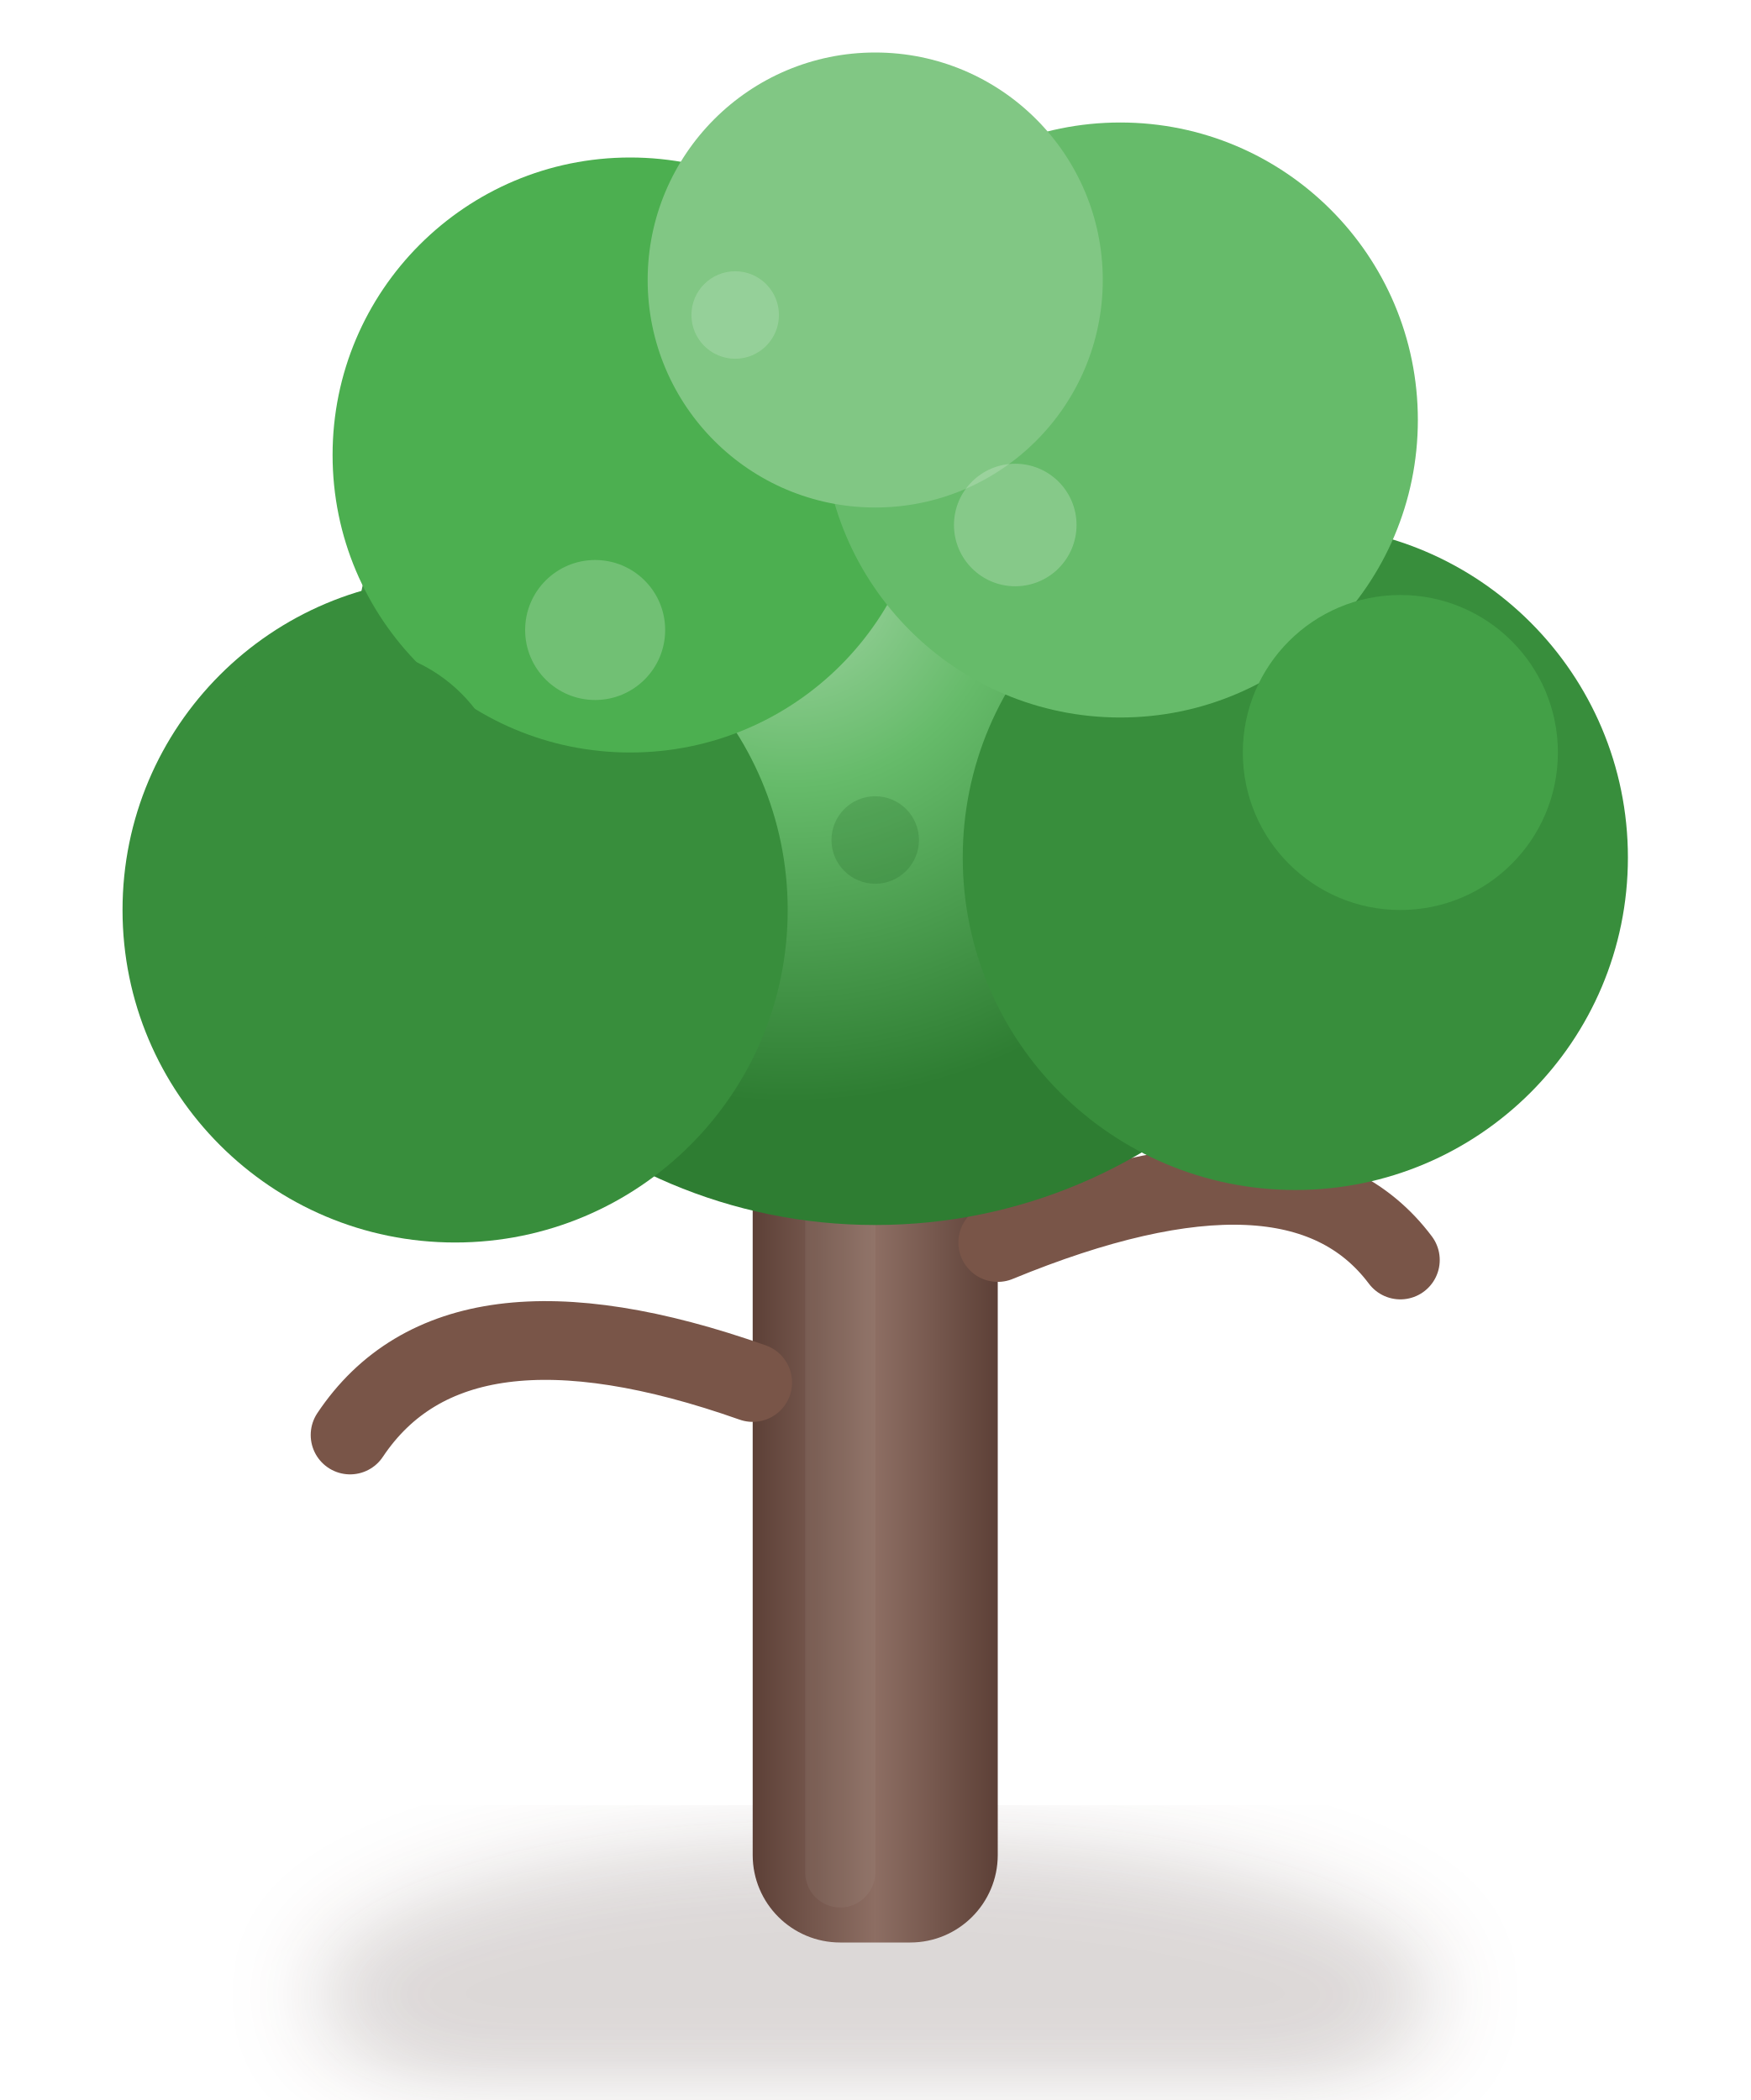
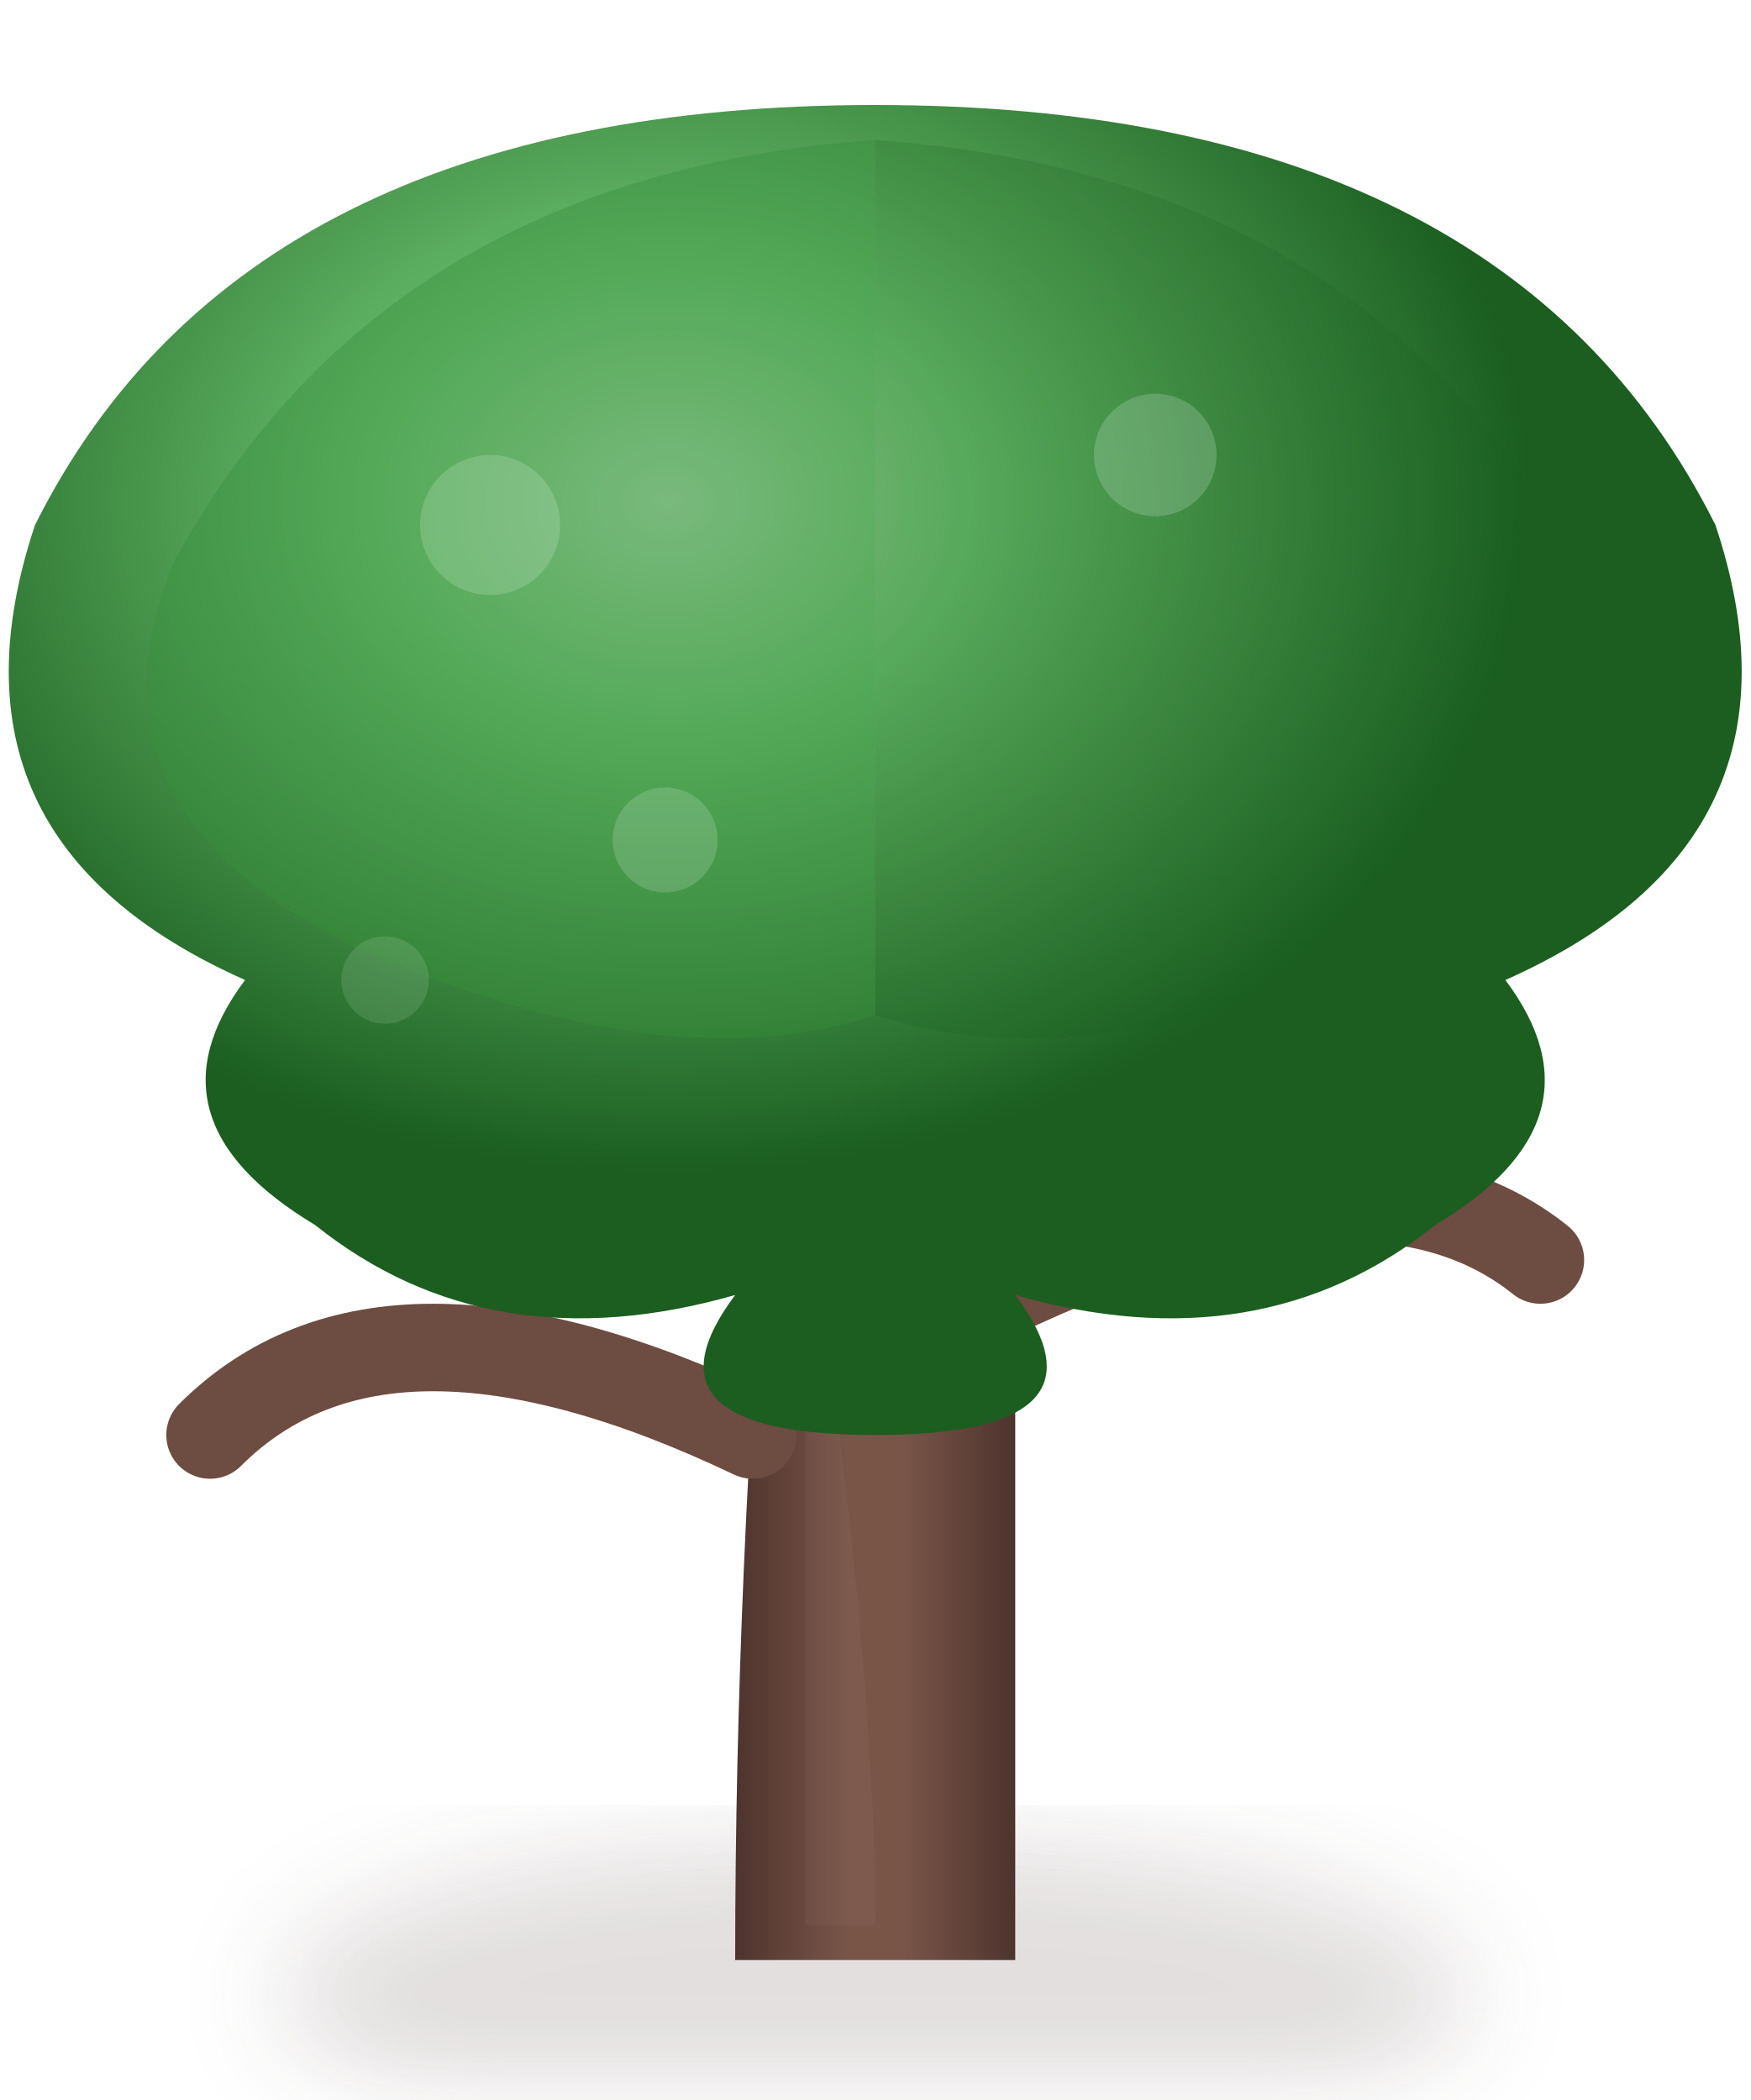
<svg xmlns="http://www.w3.org/2000/svg" viewBox="0 0 100 120">
  <defs>
-     <radialGradient id="cG" cx="42%" cy="38%">
+     <radialGradient id="cG" cx="38%" cy="30%">
      <stop offset="0%" stop-color="#A5D6A7" />
-       <stop offset="40%" stop-color="#66BB6A" />
-       <stop offset="100%" stop-color="#2E7D32" />
+       <stop offset="35%" stop-color="#66BB6A" />
+       <stop offset="100%" stop-color="#1B5E20" />
    </radialGradient>
-     <linearGradient id="trG" x1="0" y1="0" x2="1" y2="0">
-       <stop offset="0%" stop-color="#5D4037" />
-       <stop offset="50%" stop-color="#8D6E63" />
-       <stop offset="100%" stop-color="#5D4037" />
+     <linearGradient id="tG" x1="0" y1="0" x2="1" y2="0">
+       <stop offset="0%" stop-color="#4E342E" />
+       <stop offset="40%" stop-color="#795548" />
+       <stop offset="60%" stop-color="#795548" />
+       <stop offset="100%" stop-color="#4E342E" />
    </linearGradient>
-     <filter id="sh">
-       <feGaussianBlur stdDeviation="2.5" />
+     <filter id="s">
+       <feGaussianBlur stdDeviation="3" />
    </filter>
  </defs>
-   <ellipse cx="50" cy="114" rx="32" ry="9" fill="#3E2723" opacity="0.18" filter="url(#sh)" />
-   <rect x="43" y="63" width="14" height="48" rx="5" fill="url(#trG)" />
-   <rect x="46" y="65" width="4" height="44" rx="2" fill="#BCAAA4" opacity="0.1" />
-   <path d="M43 79 Q26 73 20 82" stroke="#795548" stroke-width="4.5" fill="none" stroke-linecap="round" />
-   <path d="M57 71 Q74 64 80 72" stroke="#795548" stroke-width="4.5" fill="none" stroke-linecap="round" />
-   <circle cx="50" cy="40" r="30" fill="url(#cG)" />
-   <circle cx="26" cy="52" r="19" fill="#388E3C" />
-   <circle cx="74" cy="49" r="19" fill="#388E3C" />
-   <circle cx="36" cy="26" r="17" fill="#4CAF50" />
-   <circle cx="64" cy="24" r="17" fill="#66BB6A" />
-   <circle cx="50" cy="16" r="13" fill="#81C784" />
-   <circle cx="20" cy="46" r="9" fill="#388E3C" />
-   <circle cx="80" cy="43" r="9" fill="#43A047" />
-   <circle cx="34" cy="36" r="4" fill="#C8E6C9" opacity="0.3" />
-   <circle cx="58" cy="30" r="3.5" fill="#E8F5E9" opacity="0.25" />
-   <circle cx="50" cy="48" r="2.5" fill="#1B5E20" opacity="0.2" />
-   <circle cx="42" cy="18" r="2.5" fill="#E8F5E9" opacity="0.2" />
+   <ellipse cx="50" cy="114" rx="34" ry="9" fill="#3E2723" opacity="0.15" filter="url(#s)" />
+   <path d="M42 112 Q42 90 44 66 Q46 64 54 64 Q56 64 58 66 Q58 90 58 112Z" fill="url(#tG)" />
+   <path d="M46 110 Q46 94 46 68 Q50 94 50 110Z" fill="#A1887F" opacity="0.1" />
+   <path d="M43 82 Q22 72 12 82" stroke="#6D4C41" stroke-width="5" fill="none" stroke-linecap="round" />
+   <path d="M57 74 Q78 64 88 72" stroke="#6D4C41" stroke-width="5" fill="none" stroke-linecap="round" />
+   <path d="M50 6 Q14 6 2 30 Q-4 48 14 56 Q8 64 18 70 Q28 78 42 74 Q36 82 50 82 Q64 82 58 74 Q72 78 82 70 Q92 64 86 56 Q104 48 98 30 Q86 6 50 6Z" fill="url(#cG)" />
+   <path d="M50 8 Q22 10 10 32 Q4 46 20 54 Q38 62 50 58 Q50 30 50 8Z" fill="#388E3C" opacity="0.4" />
+   <path d="M50 8 Q78 10 90 32 Q96 46 80 54 Q62 62 50 58 Q50 30 50 8Z" fill="#1B5E20" opacity="0.2" />
+   <circle cx="28" cy="30" r="4" fill="#C8E6C9" opacity="0.25" />
+   <circle cx="66" cy="26" r="3.5" fill="#E8F5E9" opacity="0.2" />
+   <circle cx="38" cy="48" r="3" fill="#E8F5E9" opacity="0.18" />
+   <circle cx="22" cy="56" r="2.5" fill="#C8E6C9" opacity="0.15" />
</svg>
